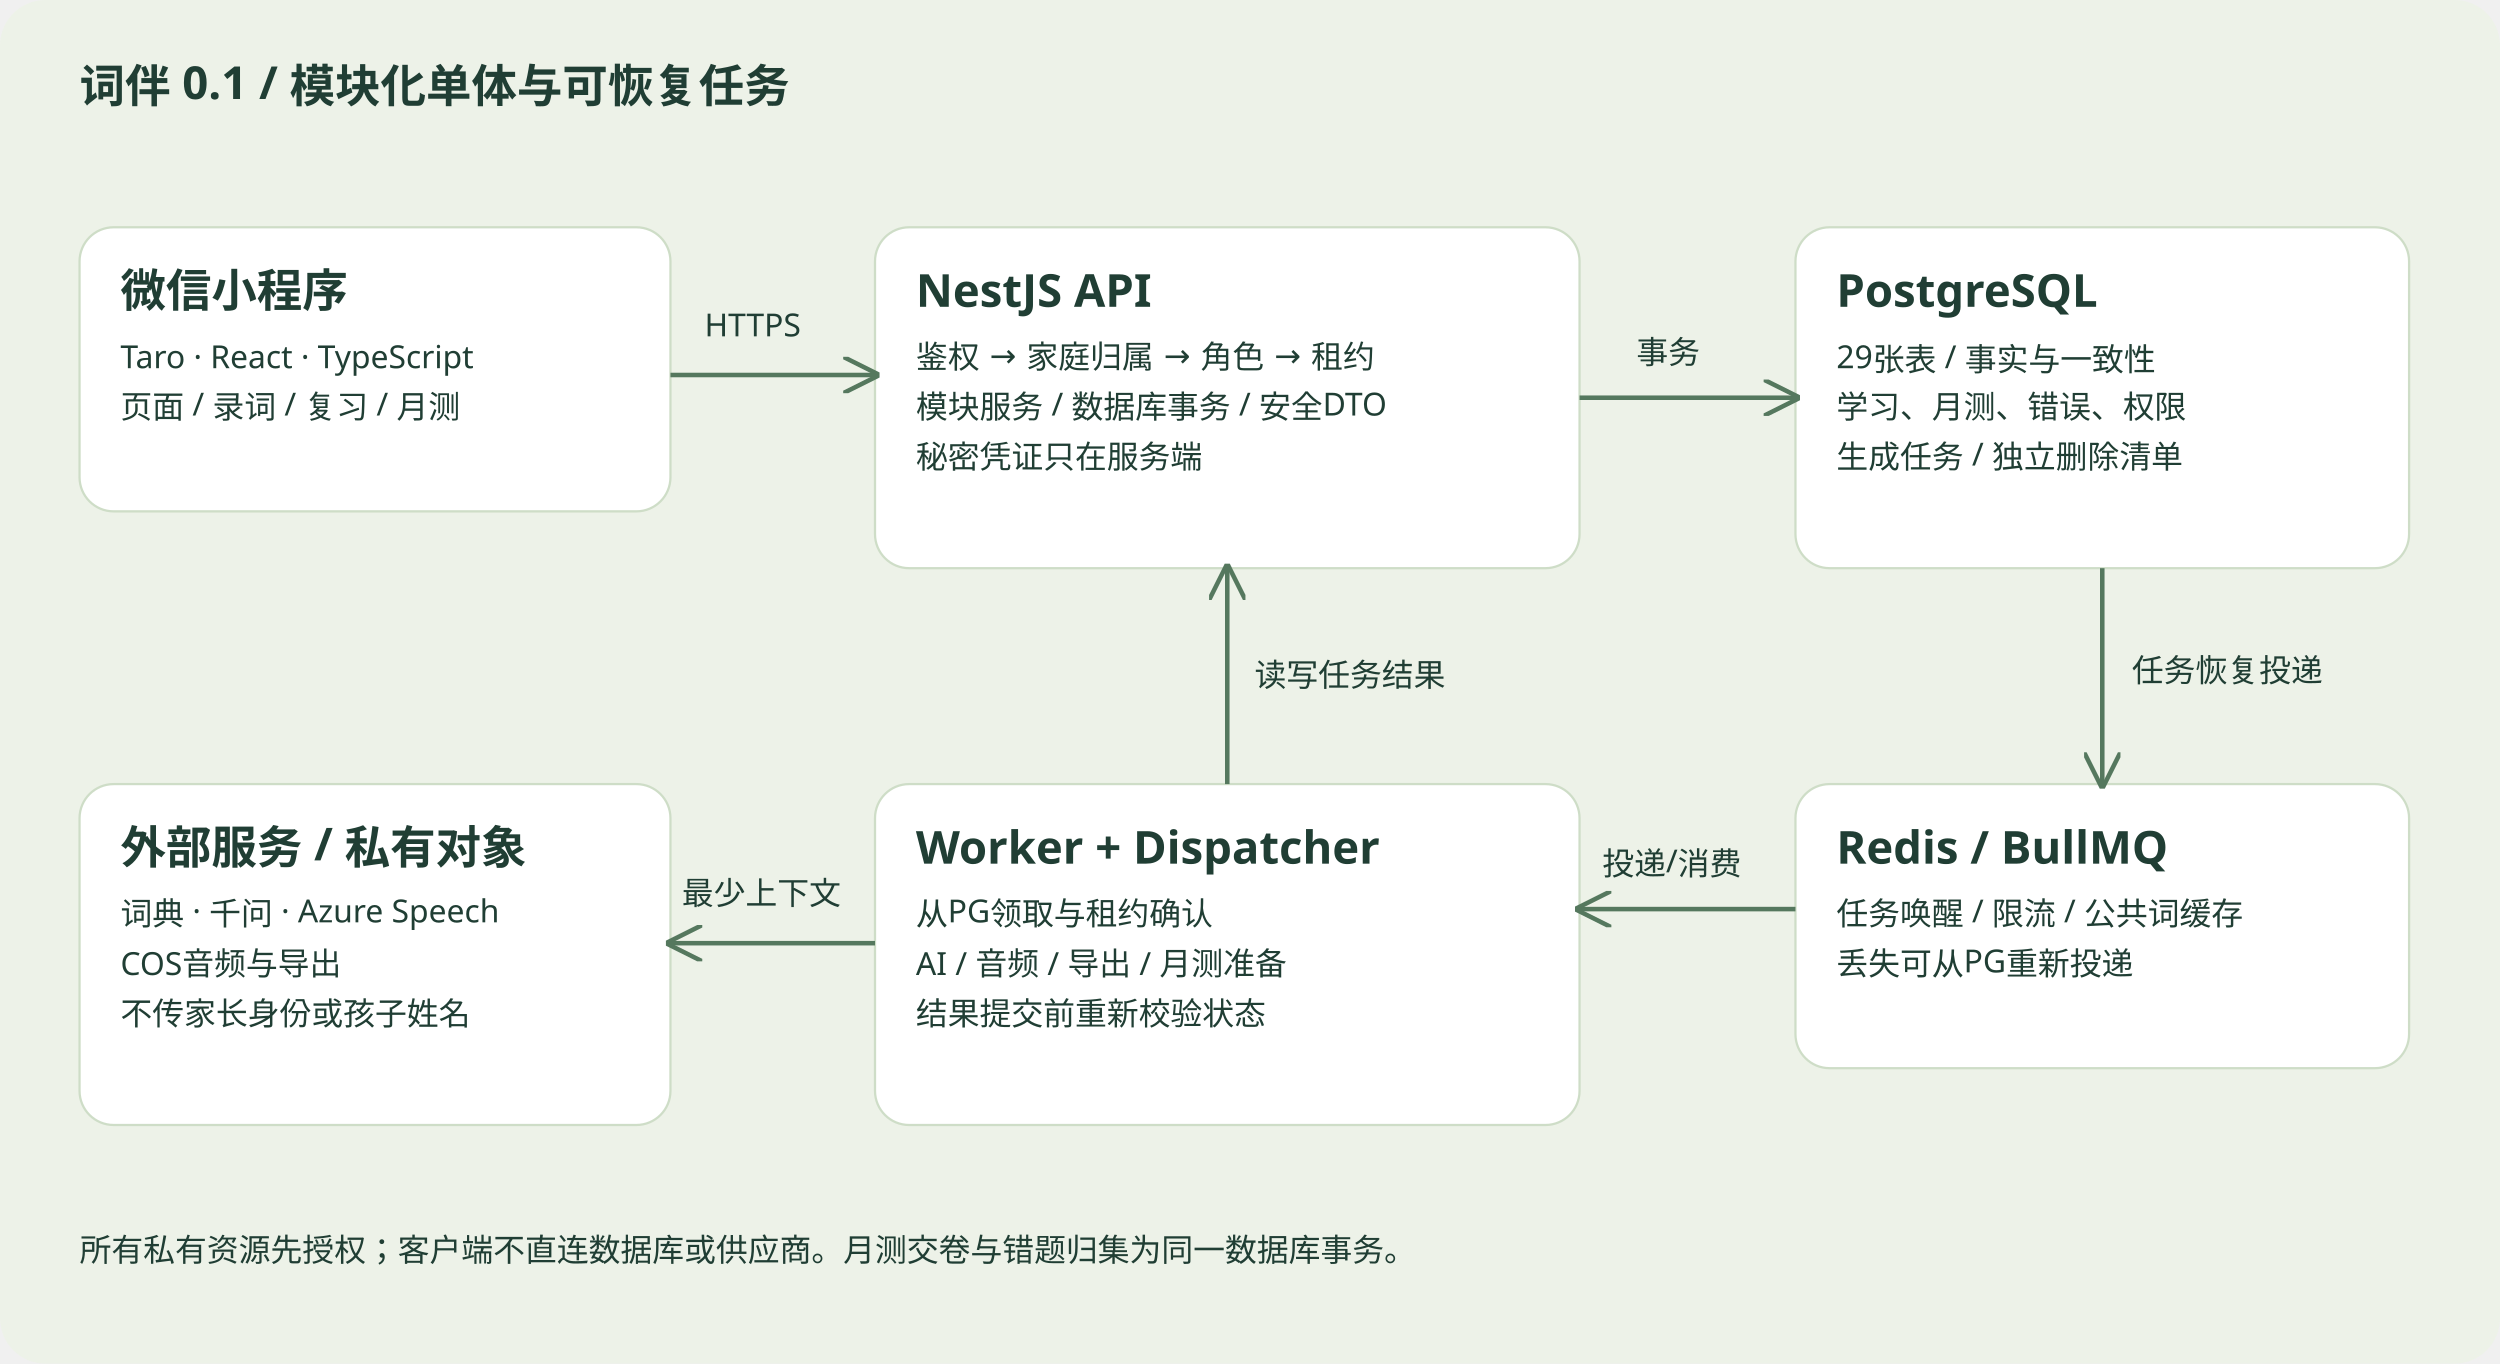
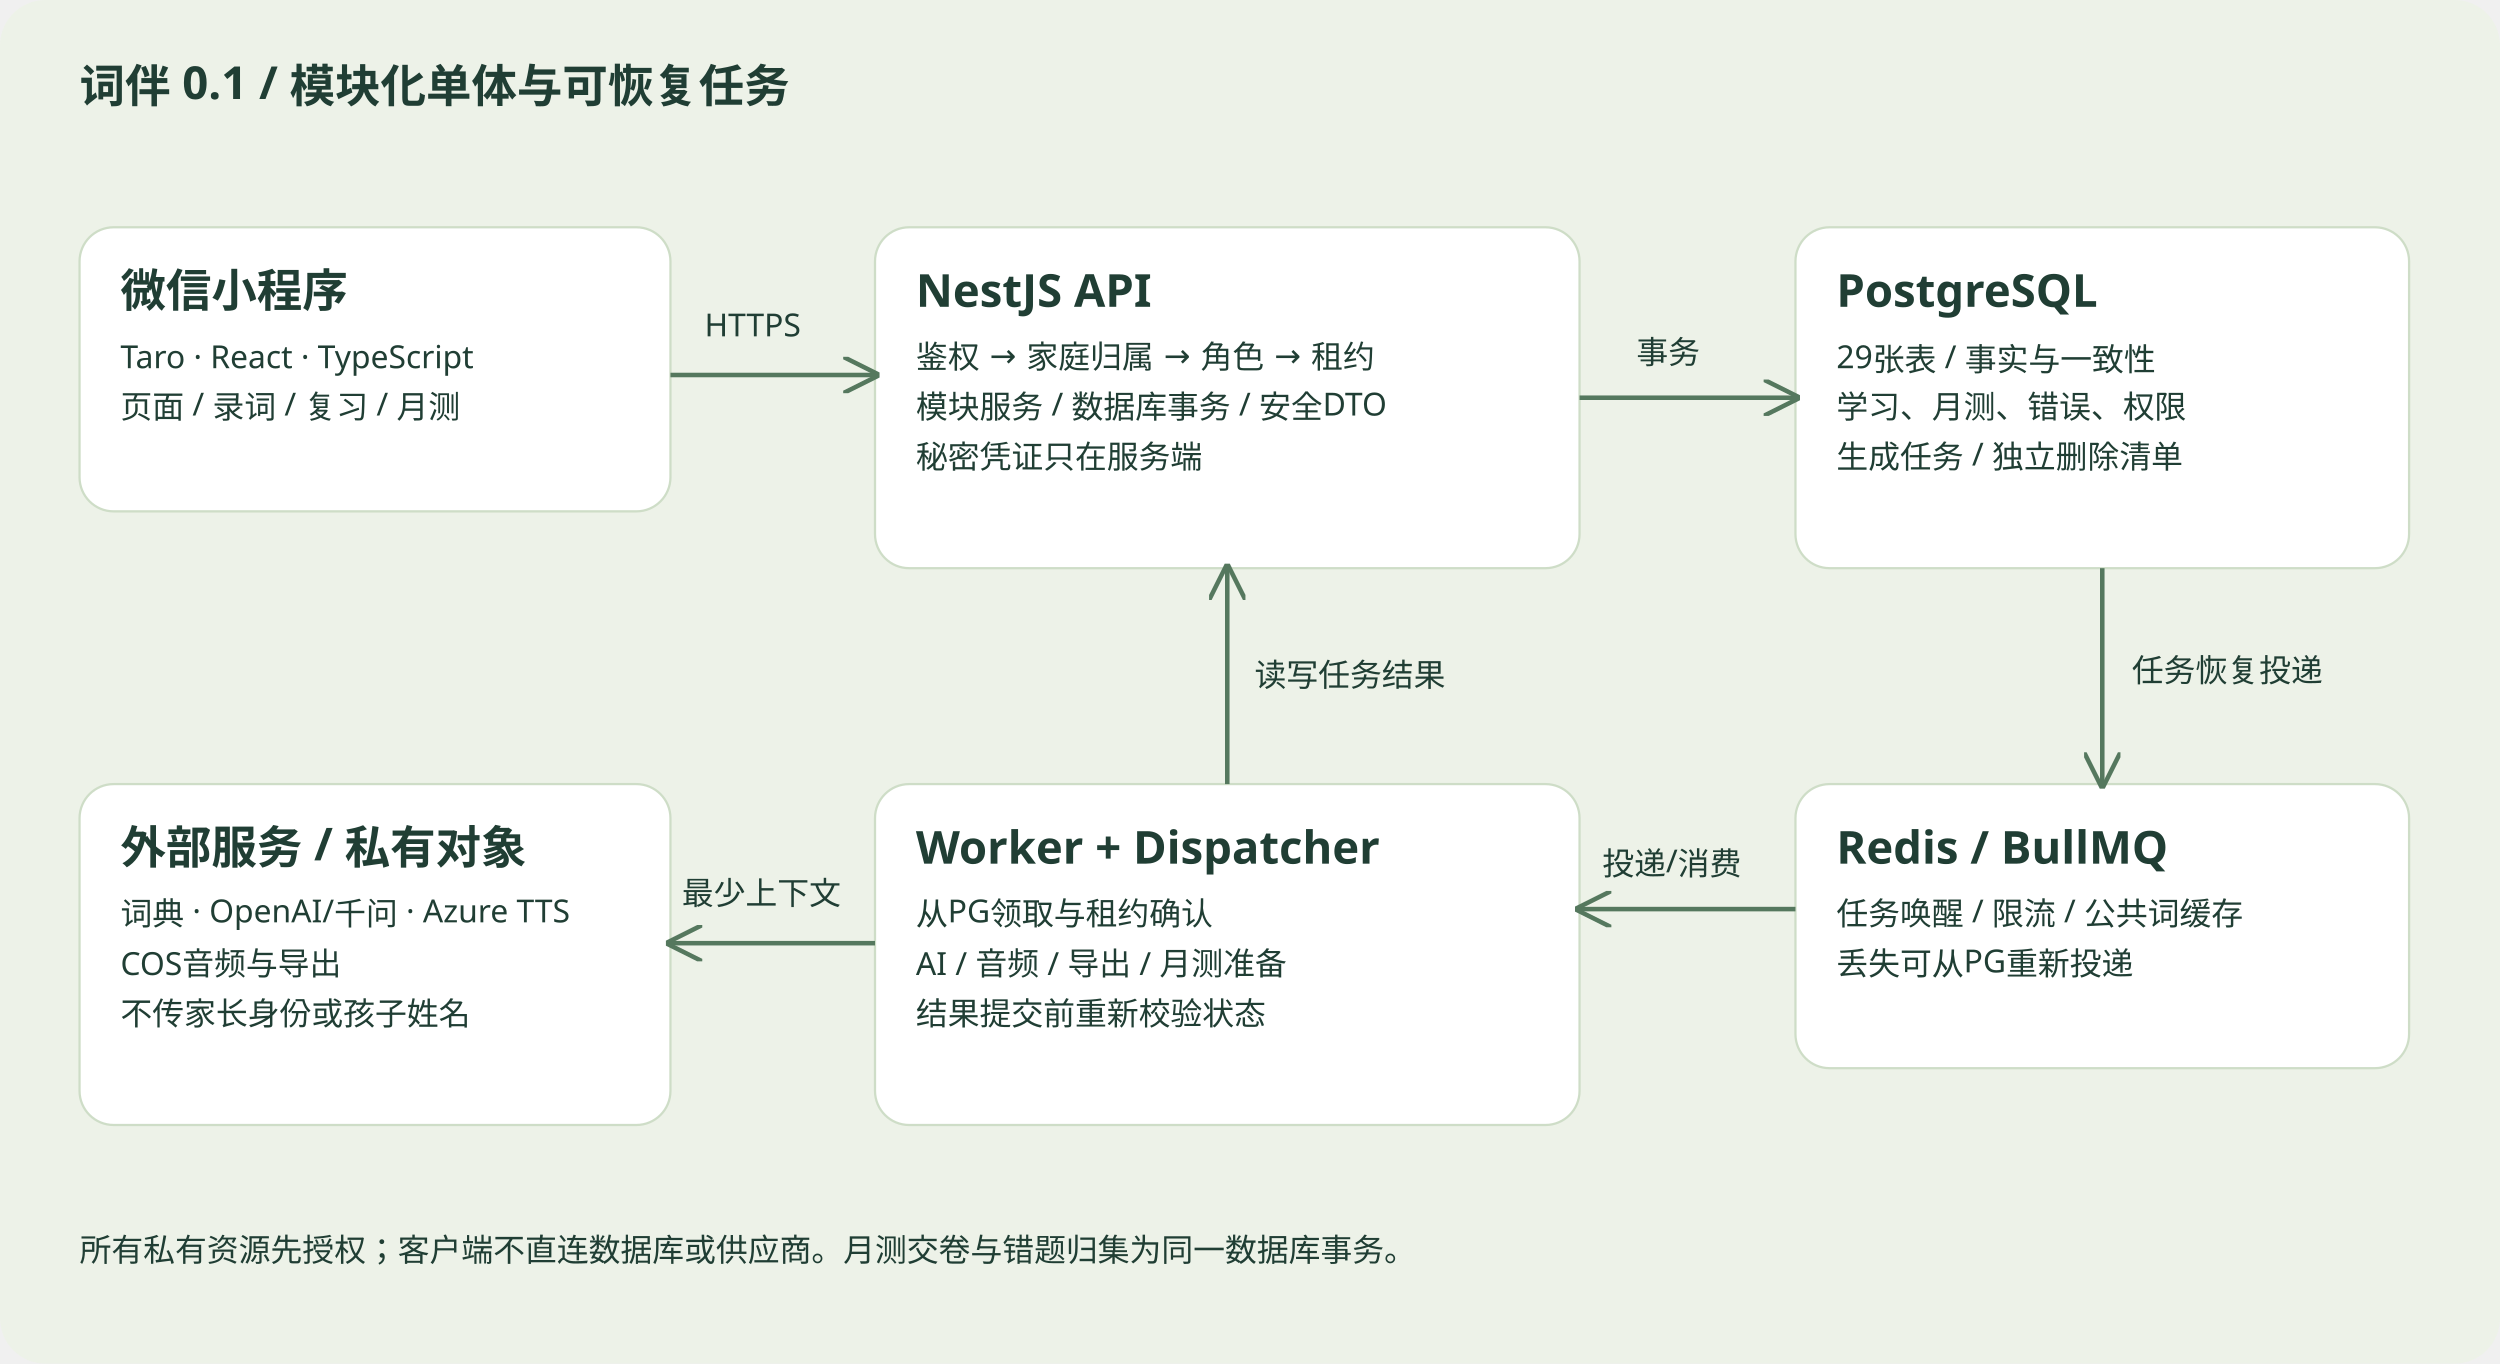
<svg xmlns="http://www.w3.org/2000/svg" width="1100" height="600" viewBox="0 0 1100 600">
  <defs>
    <marker id="a" markerWidth="8" markerHeight="8" refX="7" refY="4" orient="auto">
      <path d="M0 0L8 4L0 8" fill="none" stroke="#55785e" />
    </marker>
  </defs>
  <rect width="1100" height="600" rx="20" fill="#edf2e8" />
  <style>text{font-family:PingFang SC,sans-serif;fill:#203e34}.small{font-size:14px}.title{font-size:20px;font-weight:600}</style>
  <text x="35" y="45" class="title">词伴 0.1 / 模块化单体与可恢复任务</text>
  <rect x="35" y="100" width="260" height="125" rx="15" fill="white" stroke="#ceddc7" />
  <text x="53" y="135" class="title">微信小程序</text>
  <text x="53" y="162" class="small">Taro · React · TypeScript</text>
  <text x="53" y="184" class="small">页面 / 录词 / 复习 / 月测</text>
  <rect x="385" y="100" width="310" height="150" rx="15" fill="white" stroke="#ceddc7" />
  <text x="403" y="135" class="title">NestJS API</text>
  <text x="403" y="162" class="small">鉴权 → 家庭归属 → 角色 → 租约</text>
  <text x="403" y="184" class="small">模块服务 / 数据库事务 / 安全DTO</text>
  <text x="403" y="206" class="small">秘密凭证只在服务端</text>
  <rect x="790" y="100" width="270" height="150" rx="15" fill="white" stroke="#ceddc7" />
  <text x="808" y="135" class="title">PostgreSQL</text>
  <text x="808" y="162" class="small">29张表 / 事实与一致性</text>
  <text x="808" y="184" class="small">学习、月测、错误、权限</text>
  <text x="808" y="206" class="small">生成任务 / 独立删除清单</text>
  <rect x="385" y="345" width="310" height="150" rx="15" fill="white" stroke="#ceddc7" />
  <text x="403" y="380" class="title">Worker + Dispatcher</text>
  <text x="403" y="407" class="small">从PG领取与租约确认</text>
  <text x="403" y="429" class="small">AI / 音频 / 导出 / 月测准备</text>
  <text x="403" y="451" class="small">结果提交前重新校验状态</text>
  <rect x="790" y="345" width="270" height="125" rx="15" fill="white" stroke="#ceddc7" />
  <text x="808" y="380" class="title">Redis / BullMQ</text>
  <text x="808" y="407" class="small">任务唤醒 / 限流 / 公共词缓存</text>
  <text x="808" y="429" class="small">丢失可从PG重新投递</text>
  <rect x="35" y="345" width="260" height="150" rx="15" fill="white" stroke="#ceddc7" />
  <text x="53" y="380" class="title">外部服务 / 私有对象</text>
-   <text x="53" y="407" class="small">词典 · 千问 · Azure Speech</text>
+   <text x="53" y="407" class="small">词典 · OpenAI/千问 · Azure TTS</text>
  <text x="53" y="429" class="small">COS音频与导出</text>
  <text x="53" y="451" class="small">不传家长身份或孩子姓名</text>
  <polyline points="295,165 385,165" fill="none" stroke="#55785e" stroke-width="2" marker-end="url(#a)" />
  <text x="310" y="148" class="small">HTTPS</text>
  <polyline points="695,175 790,175" fill="none" stroke="#55785e" stroke-width="2" marker-end="url(#a)" />
  <text x="720" y="160" class="small">事务</text>
  <polyline points="540,345 540,250" fill="none" stroke="#55785e" stroke-width="2" marker-end="url(#a)" />
  <text x="552" y="302" class="small">读写任务结果</text>
  <polyline points="790,400 695,400" fill="none" stroke="#55785e" stroke-width="2" marker-end="url(#a)" />
  <text x="705" y="385" class="small">投递/消费</text>
  <polyline points="385,415 295,415" fill="none" stroke="#55785e" stroke-width="2" marker-end="url(#a)" />
  <text x="300" y="398" class="small">最少上下文</text>
  <polyline points="925,250 925,345" fill="none" stroke="#55785e" stroke-width="2" marker-end="url(#a)" />
  <text x="938" y="300" class="small">任务恢复投递</text>
  <text x="35" y="555" class="small">所有私有资源先授权；客户端不直连数据库或供应商。月测交卷与错题归集为同一数据库事务。</text>
</svg>
